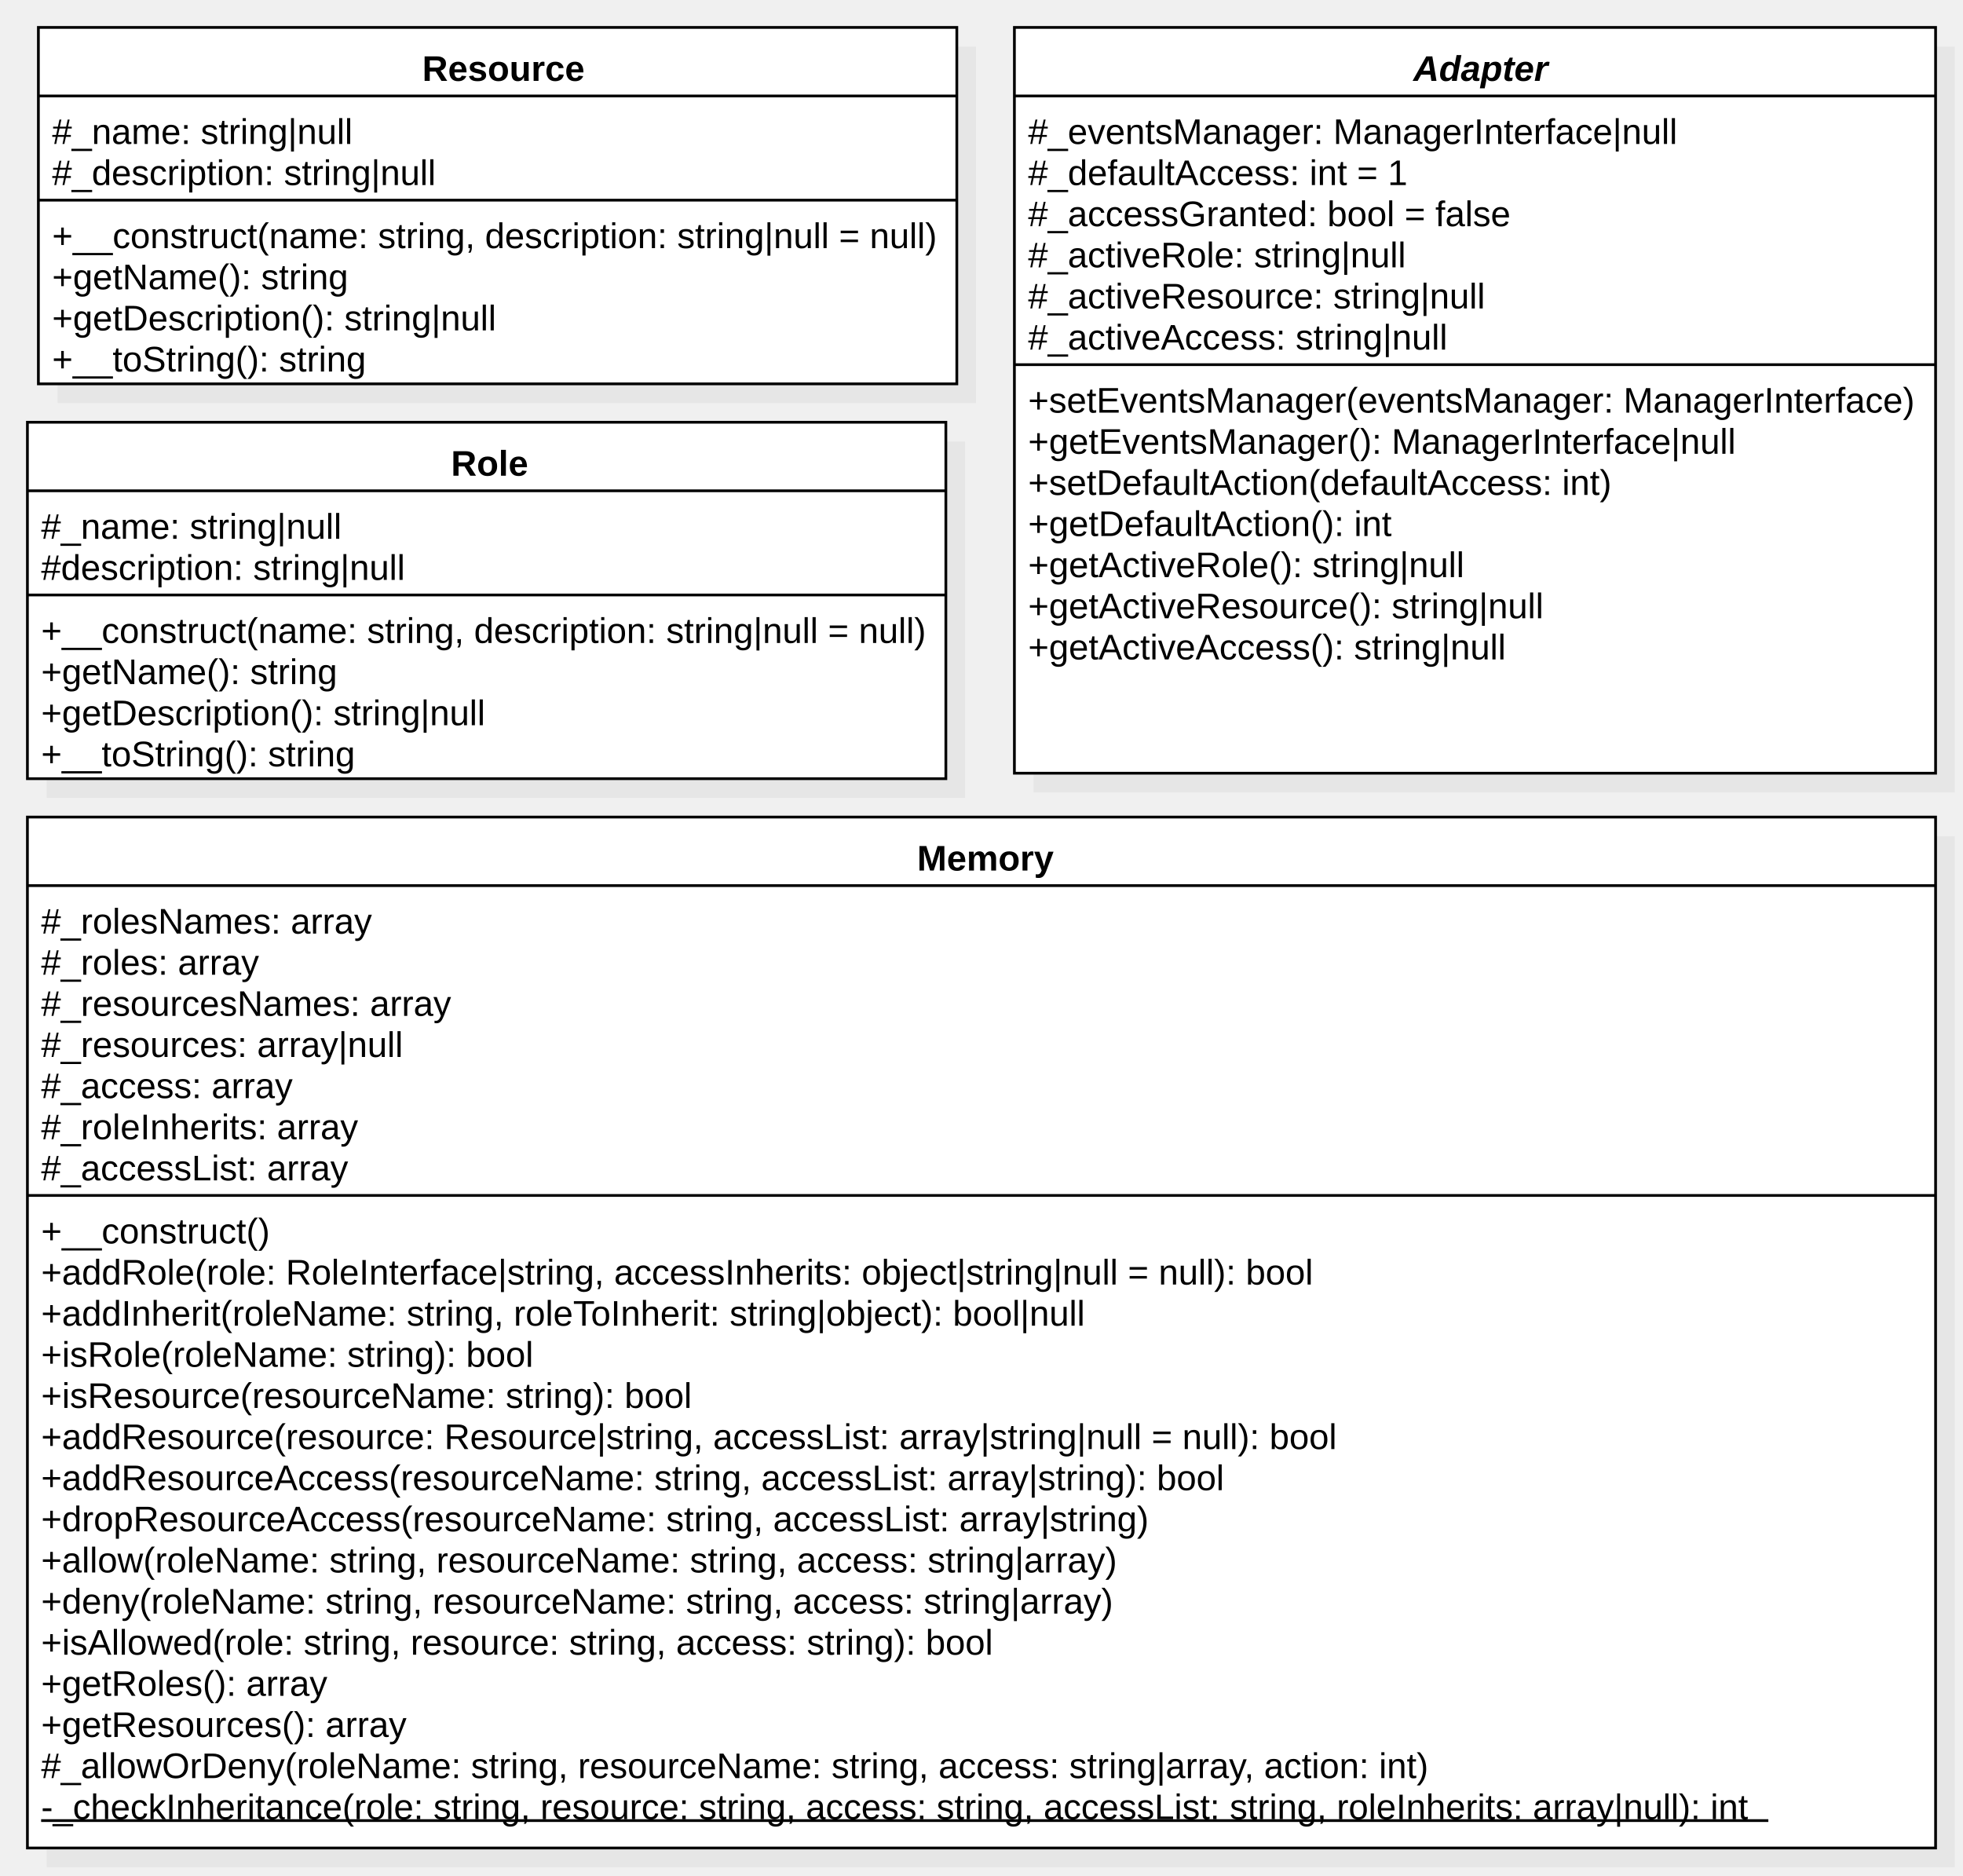
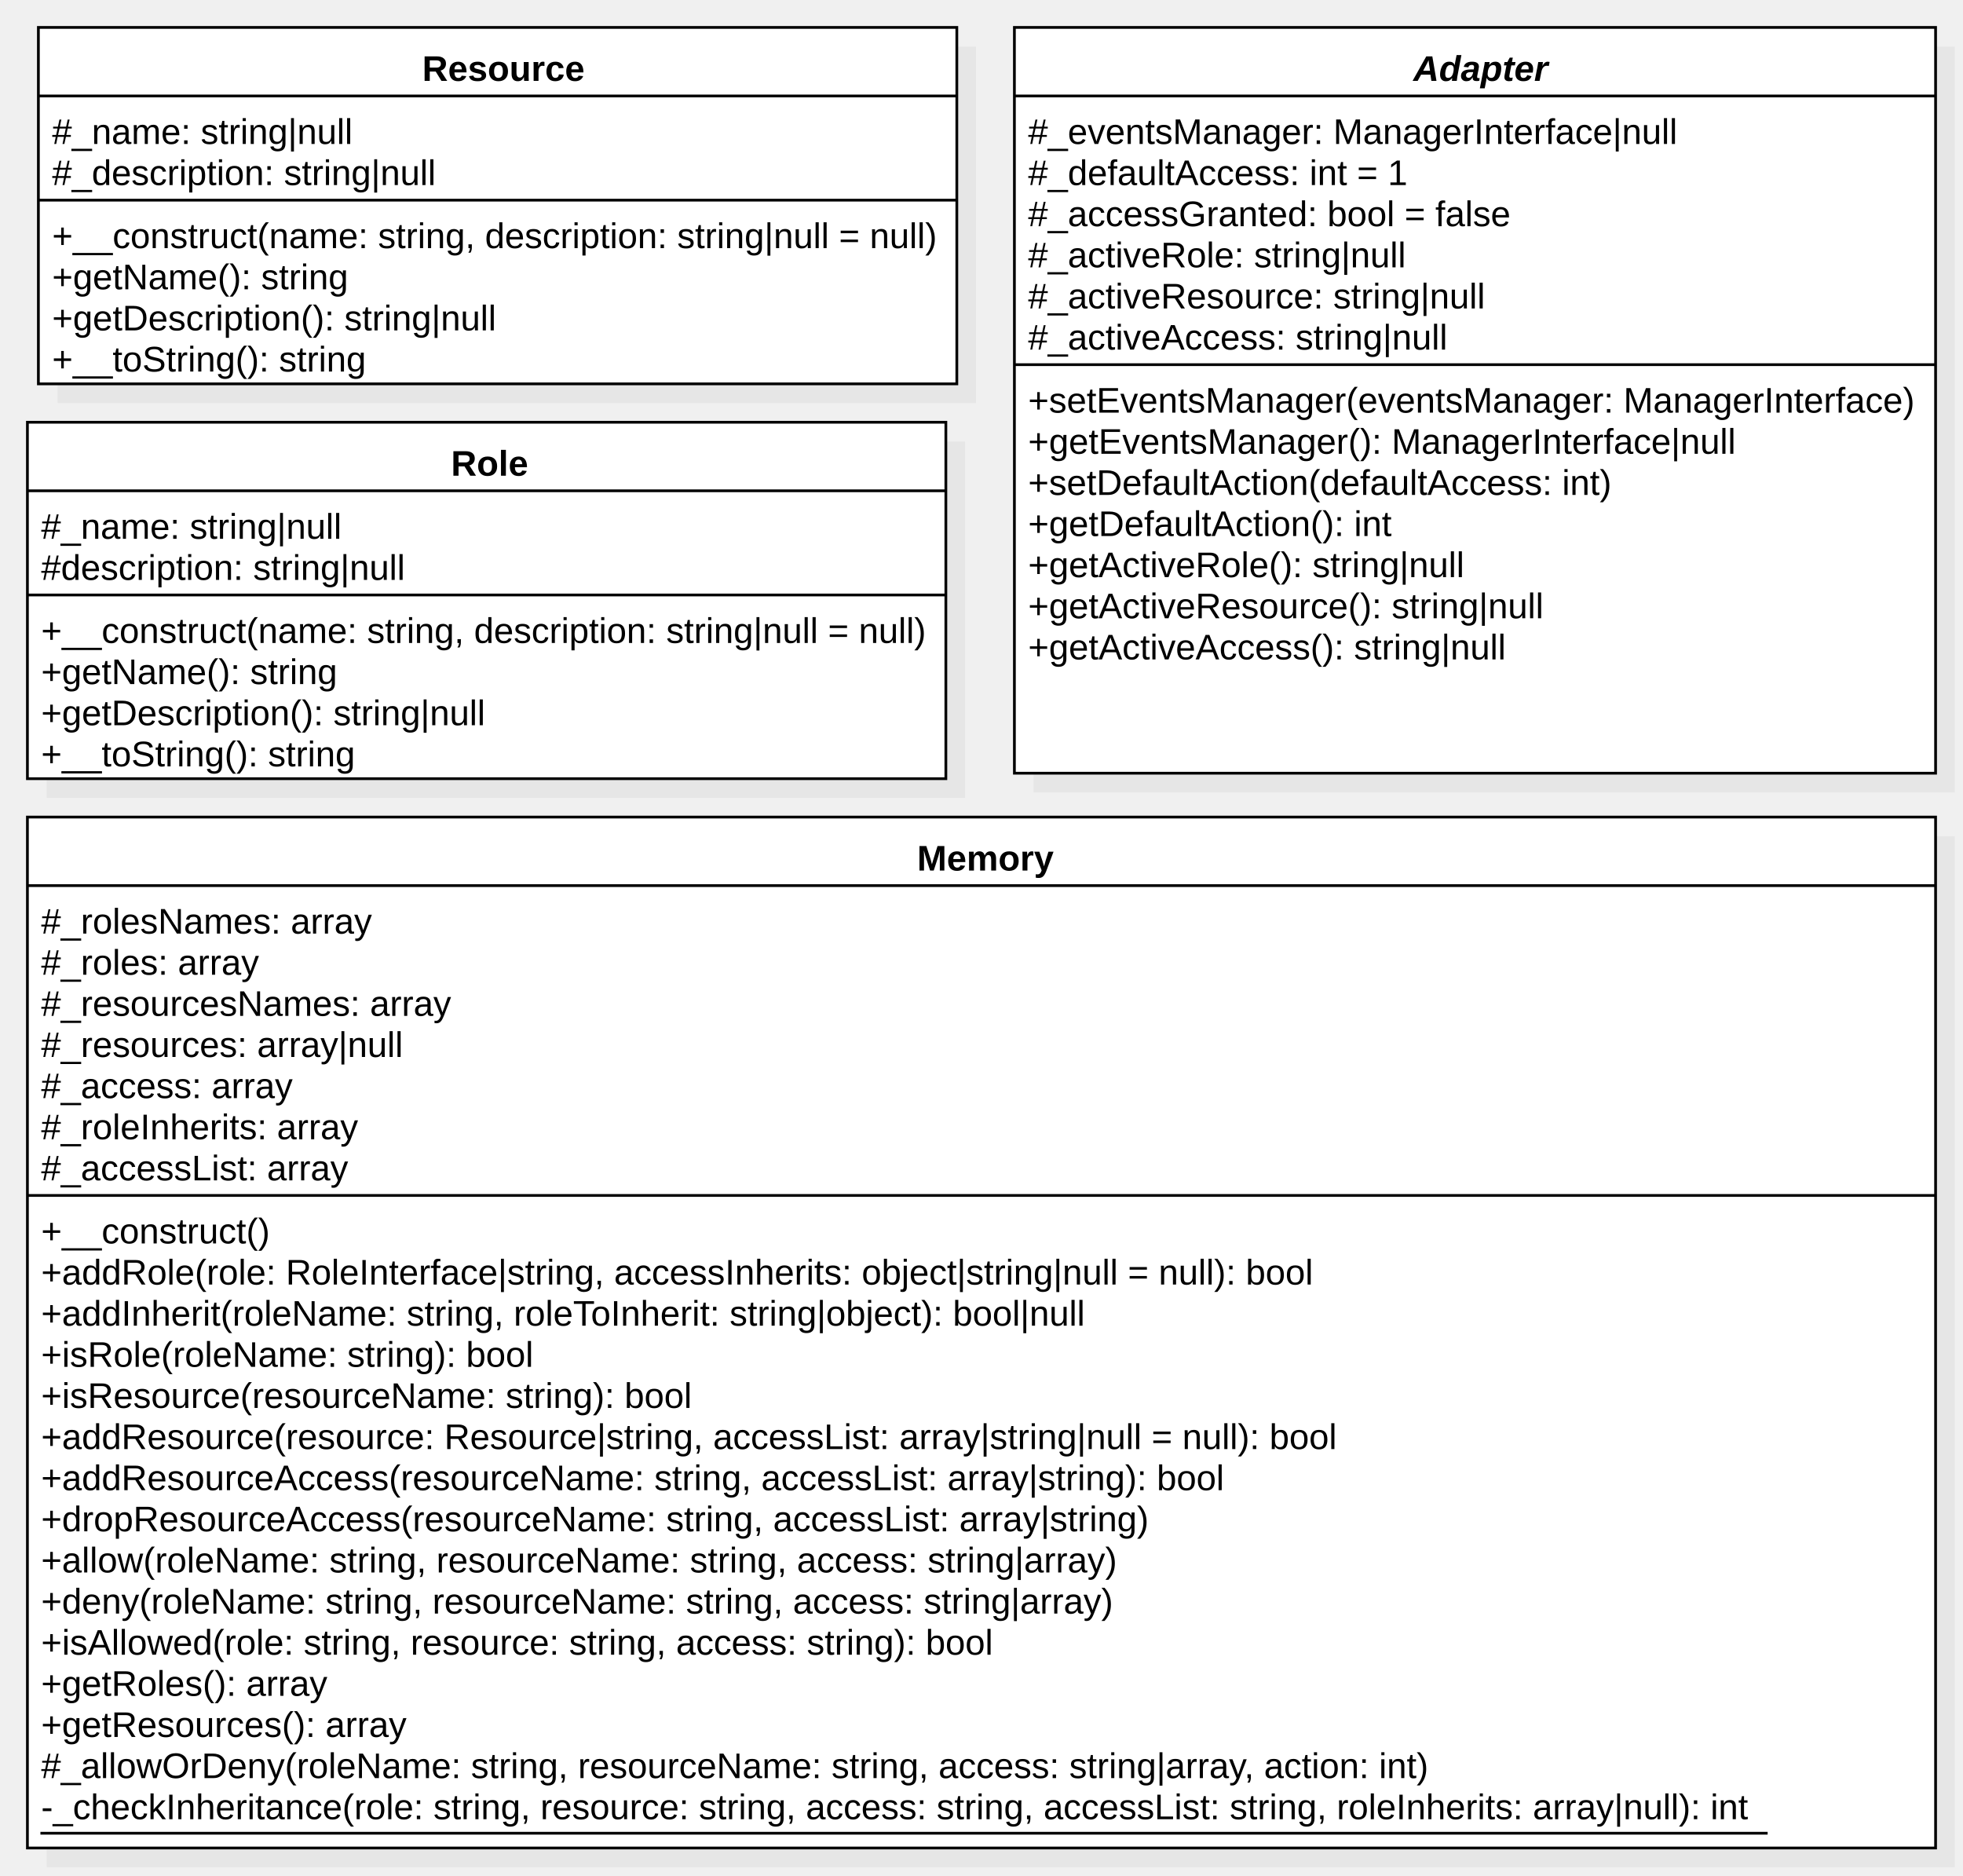
- <svg xmlns="http://www.w3.org/2000/svg" version="1.1" width="716" height="684">
-   <defs />
-   <g>
-     <g transform="scale(1,1)">
-       <rect fill="#C0C0C0" stroke="none" x="377" y="17" width="336" height="272" opacity="0.2" />
-     </g>
-     <g transform="scale(1,1)">
-       <rect fill="#ffffff" stroke="none" x="370" y="10" width="336" height="272" />
-     </g>
-     <g transform="scale(1,1)">
-       <path fill="none" stroke="#000000" d="M 370 10 L 706 10 L 706 282 L 370 282 L 370 10 Z" stroke-miterlimit="10" />
-     </g>
-     <g transform="scale(1,1)">
-       <path fill="none" stroke="#000000" d="M 370 35 L 706 35" stroke-miterlimit="10" />
-     </g>
-     <g transform="scale(1,1)">
-       <path fill="none" stroke="#000000" d="M 370 133 L 706 133" stroke-miterlimit="10" />
-     </g>
-     <g transform="scale(1,1)">
-       <g>
-         <path fill="none" stroke="none" />
-         <text fill="#000000" stroke="none" font-family="Arial" font-size="13px" font-style="italic" font-weight="bold" text-decoration="none" x="515.5" y="29.5">Adapter</text>
-       </g>
-     </g>
-     <g transform="scale(1,1)">
-       <g>
-         <path fill="none" stroke="none" />
-         <text fill="#000000" stroke="none" font-family="Arial" font-size="13px" font-style="normal" font-weight="normal" text-decoration="none" x="375" y="52.5">#_eventsManager: ManagerInterface|null</text>
-       </g>
-     </g>
-     <g transform="scale(1,1)">
-       <g>
-         <path fill="none" stroke="none" />
-         <text fill="#000000" stroke="none" font-family="Arial" font-size="13px" font-style="normal" font-weight="normal" text-decoration="none" x="375" y="67.5">#_defaultAccess: int = 1</text>
-       </g>
-     </g>
-     <g transform="scale(1,1)">
-       <g>
-         <path fill="none" stroke="none" />
-         <text fill="#000000" stroke="none" font-family="Arial" font-size="13px" font-style="normal" font-weight="normal" text-decoration="none" x="375" y="82.5">#_accessGranted: bool = false</text>
-       </g>
-     </g>
-     <g transform="scale(1,1)">
-       <g>
-         <path fill="none" stroke="none" />
-         <text fill="#000000" stroke="none" font-family="Arial" font-size="13px" font-style="normal" font-weight="normal" text-decoration="none" x="375" y="97.5">#_activeRole: string|null</text>
-       </g>
-     </g>
-     <g transform="scale(1,1)">
-       <g>
-         <path fill="none" stroke="none" />
-         <text fill="#000000" stroke="none" font-family="Arial" font-size="13px" font-style="normal" font-weight="normal" text-decoration="none" x="375" y="112.5">#_activeResource: string|null</text>
-       </g>
-     </g>
-     <g transform="scale(1,1)">
-       <g>
-         <path fill="none" stroke="none" />
-         <text fill="#000000" stroke="none" font-family="Arial" font-size="13px" font-style="normal" font-weight="normal" text-decoration="none" x="375" y="127.5">#_activeAccess: string|null</text>
-       </g>
-     </g>
-     <g transform="scale(1,1)">
-       <g>
-         <path fill="none" stroke="none" />
-         <text fill="#000000" stroke="none" font-family="Arial" font-size="13px" font-style="normal" font-weight="normal" text-decoration="none" x="375" y="150.5">+setEventsManager(eventsManager: ManagerInterface)</text>
-       </g>
-     </g>
-     <g transform="scale(1,1)">
-       <g>
-         <path fill="none" stroke="none" />
-         <text fill="#000000" stroke="none" font-family="Arial" font-size="13px" font-style="normal" font-weight="normal" text-decoration="none" x="375" y="165.5">+getEventsManager(): ManagerInterface|null</text>
-       </g>
-     </g>
-     <g transform="scale(1,1)">
-       <g>
-         <path fill="none" stroke="none" />
-         <text fill="#000000" stroke="none" font-family="Arial" font-size="13px" font-style="normal" font-weight="normal" text-decoration="none" x="375" y="180.5">+setDefaultAction(defaultAccess: int)</text>
-       </g>
-     </g>
-     <g transform="scale(1,1)">
-       <g>
-         <path fill="none" stroke="none" />
-         <text fill="#000000" stroke="none" font-family="Arial" font-size="13px" font-style="normal" font-weight="normal" text-decoration="none" x="375" y="195.5">+getDefaultAction(): int</text>
-       </g>
-     </g>
-     <g transform="scale(1,1)">
-       <g>
-         <path fill="none" stroke="none" />
-         <text fill="#000000" stroke="none" font-family="Arial" font-size="13px" font-style="normal" font-weight="normal" text-decoration="none" x="375" y="210.5">+getActiveRole(): string|null</text>
-       </g>
-     </g>
-     <g transform="scale(1,1)">
-       <g>
-         <path fill="none" stroke="none" />
-         <text fill="#000000" stroke="none" font-family="Arial" font-size="13px" font-style="normal" font-weight="normal" text-decoration="none" x="375" y="225.5">+getActiveResource(): string|null</text>
-       </g>
-     </g>
-     <g transform="scale(1,1)">
-       <g>
-         <path fill="none" stroke="none" />
-         <text fill="#000000" stroke="none" font-family="Arial" font-size="13px" font-style="normal" font-weight="normal" text-decoration="none" x="375" y="240.5">+getActiveAccess(): string|null</text>
-       </g>
-     </g>
-     <g transform="scale(1,1)">
-       <rect fill="#C0C0C0" stroke="none" x="21" y="17" width="335" height="130" opacity="0.2" />
-     </g>
-     <g transform="scale(1,1)">
-       <rect fill="#ffffff" stroke="none" x="14" y="10" width="335" height="130" />
-     </g>
-     <g transform="scale(1,1)">
-       <path fill="none" stroke="#000000" d="M 14 10 L 349 10 L 349 140 L 14 140 L 14 10 Z" stroke-miterlimit="10" />
-     </g>
-     <g transform="scale(1,1)">
-       <path fill="none" stroke="#000000" d="M 14 35 L 349 35" stroke-miterlimit="10" />
-     </g>
-     <g transform="scale(1,1)">
-       <path fill="none" stroke="#000000" d="M 14 73 L 349 73" stroke-miterlimit="10" />
-     </g>
-     <g transform="scale(1,1)">
-       <g>
-         <path fill="none" stroke="none" />
-         <text fill="#000000" stroke="none" font-family="Arial" font-size="13px" font-style="normal" font-weight="bold" text-decoration="none" x="154" y="29.5">Resource</text>
-       </g>
-     </g>
-     <g transform="scale(1,1)">
-       <g>
-         <path fill="none" stroke="none" />
-         <text fill="#000000" stroke="none" font-family="Arial" font-size="13px" font-style="normal" font-weight="normal" text-decoration="none" x="19" y="52.5">#_name: string|null</text>
-       </g>
-     </g>
-     <g transform="scale(1,1)">
-       <g>
-         <path fill="none" stroke="none" />
-         <text fill="#000000" stroke="none" font-family="Arial" font-size="13px" font-style="normal" font-weight="normal" text-decoration="none" x="19" y="67.5">#_description: string|null</text>
-       </g>
-     </g>
-     <g transform="scale(1,1)">
-       <g>
-         <path fill="none" stroke="none" />
-         <text fill="#000000" stroke="none" font-family="Arial" font-size="13px" font-style="normal" font-weight="normal" text-decoration="none" x="19" y="90.5">+__construct(name: string, description: string|null = null)</text>
-       </g>
-     </g>
-     <g transform="scale(1,1)">
-       <g>
-         <path fill="none" stroke="none" />
-         <text fill="#000000" stroke="none" font-family="Arial" font-size="13px" font-style="normal" font-weight="normal" text-decoration="none" x="19" y="105.5">+getName(): string</text>
-       </g>
-     </g>
-     <g transform="scale(1,1)">
-       <g>
-         <path fill="none" stroke="none" />
-         <text fill="#000000" stroke="none" font-family="Arial" font-size="13px" font-style="normal" font-weight="normal" text-decoration="none" x="19" y="120.5">+getDescription(): string|null</text>
-       </g>
-     </g>
-     <g transform="scale(1,1)">
-       <g>
-         <path fill="none" stroke="none" />
-         <text fill="#000000" stroke="none" font-family="Arial" font-size="13px" font-style="normal" font-weight="normal" text-decoration="none" x="19" y="135.5">+__toString(): string</text>
-       </g>
-     </g>
-     <g transform="scale(1,1)">
-       <rect fill="#C0C0C0" stroke="none" x="17" y="161" width="335" height="130" opacity="0.2" />
-     </g>
-     <g transform="scale(1,1)">
-       <rect fill="#ffffff" stroke="none" x="10" y="154" width="335" height="130" />
-     </g>
-     <g transform="scale(1,1)">
-       <path fill="none" stroke="#000000" d="M 10 154 L 345 154 L 345 284 L 10 284 L 10 154 Z" stroke-miterlimit="10" />
-     </g>
-     <g transform="scale(1,1)">
-       <path fill="none" stroke="#000000" d="M 10 179 L 345 179" stroke-miterlimit="10" />
-     </g>
-     <g transform="scale(1,1)">
-       <path fill="none" stroke="#000000" d="M 10 217 L 345 217" stroke-miterlimit="10" />
-     </g>
-     <g transform="scale(1,1)">
-       <g>
-         <path fill="none" stroke="none" />
-         <text fill="#000000" stroke="none" font-family="Arial" font-size="13px" font-style="normal" font-weight="bold" text-decoration="none" x="164.5" y="173.5">Role</text>
-       </g>
-     </g>
-     <g transform="scale(1,1)">
-       <g>
-         <path fill="none" stroke="none" />
-         <text fill="#000000" stroke="none" font-family="Arial" font-size="13px" font-style="normal" font-weight="normal" text-decoration="none" x="15" y="196.5">#_name: string|null</text>
-       </g>
-     </g>
-     <g transform="scale(1,1)">
-       <g>
-         <path fill="none" stroke="none" />
-         <text fill="#000000" stroke="none" font-family="Arial" font-size="13px" font-style="normal" font-weight="normal" text-decoration="none" x="15" y="211.5">#description: string|null</text>
-       </g>
-     </g>
-     <g transform="scale(1,1)">
-       <g>
-         <path fill="none" stroke="none" />
-         <text fill="#000000" stroke="none" font-family="Arial" font-size="13px" font-style="normal" font-weight="normal" text-decoration="none" x="15" y="234.5">+__construct(name: string, description: string|null = null)</text>
-       </g>
-     </g>
-     <g transform="scale(1,1)">
-       <g>
-         <path fill="none" stroke="none" />
-         <text fill="#000000" stroke="none" font-family="Arial" font-size="13px" font-style="normal" font-weight="normal" text-decoration="none" x="15" y="249.5">+getName(): string</text>
-       </g>
-     </g>
-     <g transform="scale(1,1)">
-       <g>
-         <path fill="none" stroke="none" />
-         <text fill="#000000" stroke="none" font-family="Arial" font-size="13px" font-style="normal" font-weight="normal" text-decoration="none" x="15" y="264.5">+getDescription(): string|null</text>
-       </g>
-     </g>
-     <g transform="scale(1,1)">
-       <g>
-         <path fill="none" stroke="none" />
-         <text fill="#000000" stroke="none" font-family="Arial" font-size="13px" font-style="normal" font-weight="normal" text-decoration="none" x="15" y="279.5">+__toString(): string</text>
-       </g>
-     </g>
-     <g transform="scale(1,1)">
-       <rect fill="#C0C0C0" stroke="none" x="17" y="305" width="696" height="376" opacity="0.2" />
-     </g>
-     <g transform="scale(1,1)">
-       <rect fill="#ffffff" stroke="none" x="10" y="298" width="696" height="376" />
-     </g>
-     <g transform="scale(1,1)">
-       <path fill="none" stroke="#000000" d="M 10 298 L 706 298 L 706 674 L 10 674 L 10 298 Z" stroke-miterlimit="10" />
-     </g>
-     <g transform="scale(1,1)">
-       <path fill="none" stroke="#000000" d="M 10 323 L 706 323" stroke-miterlimit="10" />
-     </g>
-     <g transform="scale(1,1)">
-       <path fill="none" stroke="#000000" d="M 10 436 L 706 436" stroke-miterlimit="10" />
-     </g>
-     <g transform="scale(1,1)">
-       <g>
-         <path fill="none" stroke="none" />
-         <text fill="#000000" stroke="none" font-family="Arial" font-size="13px" font-style="normal" font-weight="bold" text-decoration="none" x="334.5" y="317.5">Memory</text>
-       </g>
-     </g>
-     <g transform="scale(1,1)">
-       <g>
-         <path fill="none" stroke="none" />
-         <text fill="#000000" stroke="none" font-family="Arial" font-size="13px" font-style="normal" font-weight="normal" text-decoration="none" x="15" y="340.5">#_rolesNames: array</text>
-       </g>
-     </g>
-     <g transform="scale(1,1)">
-       <g>
-         <path fill="none" stroke="none" />
-         <text fill="#000000" stroke="none" font-family="Arial" font-size="13px" font-style="normal" font-weight="normal" text-decoration="none" x="15" y="355.5">#_roles: array</text>
-       </g>
-     </g>
-     <g transform="scale(1,1)">
-       <g>
-         <path fill="none" stroke="none" />
-         <text fill="#000000" stroke="none" font-family="Arial" font-size="13px" font-style="normal" font-weight="normal" text-decoration="none" x="15" y="370.5">#_resourcesNames: array</text>
-       </g>
-     </g>
-     <g transform="scale(1,1)">
-       <g>
-         <path fill="none" stroke="none" />
-         <text fill="#000000" stroke="none" font-family="Arial" font-size="13px" font-style="normal" font-weight="normal" text-decoration="none" x="15" y="385.5">#_resources: array|null</text>
-       </g>
-     </g>
-     <g transform="scale(1,1)">
-       <g>
-         <path fill="none" stroke="none" />
-         <text fill="#000000" stroke="none" font-family="Arial" font-size="13px" font-style="normal" font-weight="normal" text-decoration="none" x="15" y="400.5">#_access: array</text>
-       </g>
-     </g>
-     <g transform="scale(1,1)">
-       <g>
-         <path fill="none" stroke="none" />
-         <text fill="#000000" stroke="none" font-family="Arial" font-size="13px" font-style="normal" font-weight="normal" text-decoration="none" x="15" y="415.5">#_roleInherits: array</text>
-       </g>
-     </g>
-     <g transform="scale(1,1)">
-       <g>
-         <path fill="none" stroke="none" />
-         <text fill="#000000" stroke="none" font-family="Arial" font-size="13px" font-style="normal" font-weight="normal" text-decoration="none" x="15" y="430.5">#_accessList: array</text>
-       </g>
-     </g>
-     <g transform="scale(1,1)">
-       <g>
-         <path fill="none" stroke="none" />
-         <text fill="#000000" stroke="none" font-family="Arial" font-size="13px" font-style="normal" font-weight="normal" text-decoration="none" x="15" y="453.5">+__construct()</text>
-       </g>
-     </g>
-     <g transform="scale(1,1)">
-       <g>
-         <path fill="none" stroke="none" />
-         <text fill="#000000" stroke="none" font-family="Arial" font-size="13px" font-style="normal" font-weight="normal" text-decoration="none" x="15" y="468.5">+addRole(role: RoleInterface|string, accessInherits: object|string|null = null): bool</text>
-       </g>
-     </g>
-     <g transform="scale(1,1)">
-       <g>
-         <path fill="none" stroke="none" />
-         <text fill="#000000" stroke="none" font-family="Arial" font-size="13px" font-style="normal" font-weight="normal" text-decoration="none" x="15" y="483.5">+addInherit(roleName: string, roleToInherit: string|object): bool|null</text>
-       </g>
-     </g>
-     <g transform="scale(1,1)">
-       <g>
-         <path fill="none" stroke="none" />
-         <text fill="#000000" stroke="none" font-family="Arial" font-size="13px" font-style="normal" font-weight="normal" text-decoration="none" x="15" y="498.5">+isRole(roleName: string): bool</text>
-       </g>
-     </g>
-     <g transform="scale(1,1)">
-       <g>
-         <path fill="none" stroke="none" />
-         <text fill="#000000" stroke="none" font-family="Arial" font-size="13px" font-style="normal" font-weight="normal" text-decoration="none" x="15" y="513.5">+isResource(resourceName: string): bool</text>
-       </g>
-     </g>
-     <g transform="scale(1,1)">
-       <g>
-         <path fill="none" stroke="none" />
-         <text fill="#000000" stroke="none" font-family="Arial" font-size="13px" font-style="normal" font-weight="normal" text-decoration="none" x="15" y="528.5">+addResource(resource: Resource|string, accessList: array|string|null = null): bool</text>
-       </g>
-     </g>
-     <g transform="scale(1,1)">
-       <g>
-         <path fill="none" stroke="none" />
-         <text fill="#000000" stroke="none" font-family="Arial" font-size="13px" font-style="normal" font-weight="normal" text-decoration="none" x="15" y="543.5">+addResourceAccess(resourceName: string, accessList: array|string): bool</text>
-       </g>
-     </g>
-     <g transform="scale(1,1)">
-       <g>
-         <path fill="none" stroke="none" />
-         <text fill="#000000" stroke="none" font-family="Arial" font-size="13px" font-style="normal" font-weight="normal" text-decoration="none" x="15" y="558.5">+dropResourceAccess(resourceName: string, accessList: array|string)</text>
-       </g>
-     </g>
-     <g transform="scale(1,1)">
-       <g>
-         <path fill="none" stroke="none" />
-         <text fill="#000000" stroke="none" font-family="Arial" font-size="13px" font-style="normal" font-weight="normal" text-decoration="none" x="15" y="573.5">+allow(roleName: string, resourceName: string, access: string|array)</text>
-       </g>
-     </g>
-     <g transform="scale(1,1)">
-       <g>
-         <path fill="none" stroke="none" />
-         <text fill="#000000" stroke="none" font-family="Arial" font-size="13px" font-style="normal" font-weight="normal" text-decoration="none" x="15" y="588.5">+deny(roleName: string, resourceName: string, access: string|array)</text>
-       </g>
-     </g>
-     <g transform="scale(1,1)">
-       <g>
-         <path fill="none" stroke="none" />
-         <text fill="#000000" stroke="none" font-family="Arial" font-size="13px" font-style="normal" font-weight="normal" text-decoration="none" x="15" y="603.5">+isAllowed(role: string, resource: string, access: string): bool</text>
-       </g>
-     </g>
-     <g transform="scale(1,1)">
-       <g>
-         <path fill="none" stroke="none" />
-         <text fill="#000000" stroke="none" font-family="Arial" font-size="13px" font-style="normal" font-weight="normal" text-decoration="none" x="15" y="618.5">+getRoles(): array</text>
-       </g>
-     </g>
-     <g transform="scale(1,1)">
-       <g>
-         <path fill="none" stroke="none" />
-         <text fill="#000000" stroke="none" font-family="Arial" font-size="13px" font-style="normal" font-weight="normal" text-decoration="none" x="15" y="633.5">+getResources(): array</text>
-       </g>
-     </g>
-     <g transform="scale(1,1)">
-       <g>
-         <path fill="none" stroke="none" />
-         <text fill="#000000" stroke="none" font-family="Arial" font-size="13px" font-style="normal" font-weight="normal" text-decoration="none" x="15" y="648.5">#_allowOrDeny(roleName: string, resourceName: string, access: string|array, action: int)</text>
-       </g>
-     </g>
-     <g transform="scale(1,1)">
-       <g>
-         <path fill="none" stroke="none" />
-         <text fill="#000000" stroke="none" font-family="Arial" font-size="13px" font-style="normal" font-weight="normal" text-decoration="none" x="15" y="663.5">-_checkInheritance(role: string, resource: string, access: string, accessList: string, roleInherits: array|null): int</text>
-       </g>
-     </g>
-     <g transform="scale(1,1)">
-       <path fill="none" stroke="#000000" d="M 15 664 L 645 664" stroke-miterlimit="10" />
+ <svg xmlns="http://www.w3.org/2000/svg" version="1.1" width="716" height="684" id="svg2">
+   <defs id="defs4" />
+   <g id="g6">
+     <g transform="scale(1,1)" id="g8">
+       <rect fill="#C0C0C0" stroke="none" x="377" y="17" width="336" height="272" opacity="0.2" id="rect10" />
+     </g>
+     <g transform="scale(1,1)" id="g12">
+       <rect fill="#ffffff" stroke="none" x="370" y="10" width="336" height="272" id="rect14" />
+     </g>
+     <g transform="scale(1,1)" id="g16">
+       <path fill="none" stroke="#000000" d="M 370 10 L 706 10 L 706 282 L 370 282 L 370 10 Z" stroke-miterlimit="10" id="path18" />
+     </g>
+     <g transform="scale(1,1)" id="g20">
+       <path fill="none" stroke="#000000" d="M 370 35 L 706 35" stroke-miterlimit="10" id="path22" />
+     </g>
+     <g transform="scale(1,1)" id="g24">
+       <path fill="none" stroke="#000000" d="M 370 133 L 706 133" stroke-miterlimit="10" id="path26" />
+     </g>
+     <g transform="scale(1,1)" id="g28">
+       <g id="g30">
+         <path fill="none" stroke="none" id="path32" />
+         <text fill="#000000" stroke="none" font-family="Arial" font-size="13px" font-style="italic" font-weight="bold" text-decoration="none" x="515.5" y="29.5" id="text34">Adapter</text>
+       </g>
+     </g>
+     <g transform="scale(1,1)" id="g36">
+       <g id="g38">
+         <path fill="none" stroke="none" id="path40" />
+         <text fill="#000000" stroke="none" font-family="Arial" font-size="13px" font-style="normal" font-weight="normal" text-decoration="none" x="375" y="52.5" id="text42">#_eventsManager: ManagerInterface|null</text>
+       </g>
+     </g>
+     <g transform="scale(1,1)" id="g44">
+       <g id="g46">
+         <path fill="none" stroke="none" id="path48" />
+         <text fill="#000000" stroke="none" font-family="Arial" font-size="13px" font-style="normal" font-weight="normal" text-decoration="none" x="375" y="67.5" id="text50">#_defaultAccess: int = 1</text>
+       </g>
+     </g>
+     <g transform="scale(1,1)" id="g52">
+       <g id="g54">
+         <path fill="none" stroke="none" id="path56" />
+         <text fill="#000000" stroke="none" font-family="Arial" font-size="13px" font-style="normal" font-weight="normal" text-decoration="none" x="375" y="82.5" id="text58">#_accessGranted: bool = false</text>
+       </g>
+     </g>
+     <g transform="scale(1,1)" id="g60">
+       <g id="g62">
+         <path fill="none" stroke="none" id="path64" />
+         <text fill="#000000" stroke="none" font-family="Arial" font-size="13px" font-style="normal" font-weight="normal" text-decoration="none" x="375" y="97.5" id="text66">#_activeRole: string|null</text>
+       </g>
+     </g>
+     <g transform="scale(1,1)" id="g68">
+       <g id="g70">
+         <path fill="none" stroke="none" id="path72" />
+         <text fill="#000000" stroke="none" font-family="Arial" font-size="13px" font-style="normal" font-weight="normal" text-decoration="none" x="375" y="112.5" id="text74">#_activeResource: string|null</text>
+       </g>
+     </g>
+     <g transform="scale(1,1)" id="g76">
+       <g id="g78">
+         <path fill="none" stroke="none" id="path80" />
+         <text fill="#000000" stroke="none" font-family="Arial" font-size="13px" font-style="normal" font-weight="normal" text-decoration="none" x="375" y="127.5" id="text82">#_activeAccess: string|null</text>
+       </g>
+     </g>
+     <g transform="scale(1,1)" id="g84">
+       <g id="g86">
+         <path fill="none" stroke="none" id="path88" />
+         <text fill="#000000" stroke="none" font-family="Arial" font-size="13px" font-style="normal" font-weight="normal" text-decoration="none" x="375" y="150.5" id="text90">+setEventsManager(eventsManager: ManagerInterface)</text>
+       </g>
+     </g>
+     <g transform="scale(1,1)" id="g92">
+       <g id="g94">
+         <path fill="none" stroke="none" id="path96" />
+         <text fill="#000000" stroke="none" font-family="Arial" font-size="13px" font-style="normal" font-weight="normal" text-decoration="none" x="375" y="165.5" id="text98">+getEventsManager(): ManagerInterface|null</text>
+       </g>
+     </g>
+     <g transform="scale(1,1)" id="g100">
+       <g id="g102">
+         <path fill="none" stroke="none" id="path104" />
+         <text fill="#000000" stroke="none" font-family="Arial" font-size="13px" font-style="normal" font-weight="normal" text-decoration="none" x="375" y="180.5" id="text106">+setDefaultAction(defaultAccess: int)</text>
+       </g>
+     </g>
+     <g transform="scale(1,1)" id="g108">
+       <g id="g110">
+         <path fill="none" stroke="none" id="path112" />
+         <text fill="#000000" stroke="none" font-family="Arial" font-size="13px" font-style="normal" font-weight="normal" text-decoration="none" x="375" y="195.5" id="text114">+getDefaultAction(): int</text>
+       </g>
+     </g>
+     <g transform="scale(1,1)" id="g116">
+       <g id="g118">
+         <path fill="none" stroke="none" id="path120" />
+         <text fill="#000000" stroke="none" font-family="Arial" font-size="13px" font-style="normal" font-weight="normal" text-decoration="none" x="375" y="210.5" id="text122">+getActiveRole(): string|null</text>
+       </g>
+     </g>
+     <g transform="scale(1,1)" id="g124">
+       <g id="g126">
+         <path fill="none" stroke="none" id="path128" />
+         <text fill="#000000" stroke="none" font-family="Arial" font-size="13px" font-style="normal" font-weight="normal" text-decoration="none" x="375" y="225.5" id="text130">+getActiveResource(): string|null</text>
+       </g>
+     </g>
+     <g transform="scale(1,1)" id="g132">
+       <g id="g134">
+         <path fill="none" stroke="none" id="path136" />
+         <text fill="#000000" stroke="none" font-family="Arial" font-size="13px" font-style="normal" font-weight="normal" text-decoration="none" x="375" y="240.5" id="text138">+getActiveAccess(): string|null</text>
+       </g>
+     </g>
+     <g transform="scale(1,1)" id="g140">
+       <rect fill="#C0C0C0" stroke="none" x="21" y="17" width="335" height="130" opacity="0.2" id="rect142" />
+     </g>
+     <g transform="scale(1,1)" id="g144">
+       <rect fill="#ffffff" stroke="none" x="14" y="10" width="335" height="130" id="rect146" />
+     </g>
+     <g transform="scale(1,1)" id="g148">
+       <path fill="none" stroke="#000000" d="M 14 10 L 349 10 L 349 140 L 14 140 L 14 10 Z" stroke-miterlimit="10" id="path150" />
+     </g>
+     <g transform="scale(1,1)" id="g152">
+       <path fill="none" stroke="#000000" d="M 14 35 L 349 35" stroke-miterlimit="10" id="path154" />
+     </g>
+     <g transform="scale(1,1)" id="g156">
+       <path fill="none" stroke="#000000" d="M 14 73 L 349 73" stroke-miterlimit="10" id="path158" />
+     </g>
+     <g transform="scale(1,1)" id="g160">
+       <g id="g162">
+         <path fill="none" stroke="none" id="path164" />
+         <text fill="#000000" stroke="none" font-family="Arial" font-size="13px" font-style="normal" font-weight="bold" text-decoration="none" x="154" y="29.5" id="text166">Resource</text>
+       </g>
+     </g>
+     <g transform="scale(1,1)" id="g168">
+       <g id="g170">
+         <path fill="none" stroke="none" id="path172" />
+         <text fill="#000000" stroke="none" font-family="Arial" font-size="13px" font-style="normal" font-weight="normal" text-decoration="none" x="19" y="52.5" id="text174">#_name: string|null</text>
+       </g>
+     </g>
+     <g transform="scale(1,1)" id="g176">
+       <g id="g178">
+         <path fill="none" stroke="none" id="path180" />
+         <text fill="#000000" stroke="none" font-family="Arial" font-size="13px" font-style="normal" font-weight="normal" text-decoration="none" x="19" y="67.5" id="text182">#_description: string|null</text>
+       </g>
+     </g>
+     <g transform="scale(1,1)" id="g184">
+       <g id="g186">
+         <path fill="none" stroke="none" id="path188" />
+         <text fill="#000000" stroke="none" font-family="Arial" font-size="13px" font-style="normal" font-weight="normal" text-decoration="none" x="19" y="90.5" id="text190">+__construct(name: string, description: string|null = null)</text>
+       </g>
+     </g>
+     <g transform="scale(1,1)" id="g192">
+       <g id="g194">
+         <path fill="none" stroke="none" id="path196" />
+         <text fill="#000000" stroke="none" font-family="Arial" font-size="13px" font-style="normal" font-weight="normal" text-decoration="none" x="19" y="105.5" id="text198">+getName(): string</text>
+       </g>
+     </g>
+     <g transform="scale(1,1)" id="g200">
+       <g id="g202">
+         <path fill="none" stroke="none" id="path204" />
+         <text fill="#000000" stroke="none" font-family="Arial" font-size="13px" font-style="normal" font-weight="normal" text-decoration="none" x="19" y="120.5" id="text206">+getDescription(): string|null</text>
+       </g>
+     </g>
+     <g transform="scale(1,1)" id="g208">
+       <g id="g210">
+         <path fill="none" stroke="none" id="path212" />
+         <text fill="#000000" stroke="none" font-family="Arial" font-size="13px" font-style="normal" font-weight="normal" text-decoration="none" x="19" y="135.5" id="text214">+__toString(): string</text>
+       </g>
+     </g>
+     <g transform="scale(1,1)" id="g216">
+       <rect fill="#C0C0C0" stroke="none" x="17" y="161" width="335" height="130" opacity="0.2" id="rect218" />
+     </g>
+     <g transform="scale(1,1)" id="g220">
+       <rect fill="#ffffff" stroke="none" x="10" y="154" width="335" height="130" id="rect222" />
+     </g>
+     <g transform="scale(1,1)" id="g224">
+       <path fill="none" stroke="#000000" d="M 10 154 L 345 154 L 345 284 L 10 284 L 10 154 Z" stroke-miterlimit="10" id="path226" />
+     </g>
+     <g transform="scale(1,1)" id="g228">
+       <path fill="none" stroke="#000000" d="M 10 179 L 345 179" stroke-miterlimit="10" id="path230" />
+     </g>
+     <g transform="scale(1,1)" id="g232">
+       <path fill="none" stroke="#000000" d="M 10 217 L 345 217" stroke-miterlimit="10" id="path234" />
+     </g>
+     <g transform="scale(1,1)" id="g236">
+       <g id="g238">
+         <path fill="none" stroke="none" id="path240" />
+         <text fill="#000000" stroke="none" font-family="Arial" font-size="13px" font-style="normal" font-weight="bold" text-decoration="none" x="164.5" y="173.5" id="text242">Role</text>
+       </g>
+     </g>
+     <g transform="scale(1,1)" id="g244">
+       <g id="g246">
+         <path fill="none" stroke="none" id="path248" />
+         <text fill="#000000" stroke="none" font-family="Arial" font-size="13px" font-style="normal" font-weight="normal" text-decoration="none" x="15" y="196.5" id="text250">#_name: string|null</text>
+       </g>
+     </g>
+     <g transform="scale(1,1)" id="g252">
+       <g id="g254">
+         <path fill="none" stroke="none" id="path256" />
+         <text fill="#000000" stroke="none" font-family="Arial" font-size="13px" font-style="normal" font-weight="normal" text-decoration="none" x="15" y="211.5" id="text258">#description: string|null</text>
+       </g>
+     </g>
+     <g transform="scale(1,1)" id="g260">
+       <g id="g262">
+         <path fill="none" stroke="none" id="path264" />
+         <text fill="#000000" stroke="none" font-family="Arial" font-size="13px" font-style="normal" font-weight="normal" text-decoration="none" x="15" y="234.5" id="text266">+__construct(name: string, description: string|null = null)</text>
+       </g>
+     </g>
+     <g transform="scale(1,1)" id="g268">
+       <g id="g270">
+         <path fill="none" stroke="none" id="path272" />
+         <text fill="#000000" stroke="none" font-family="Arial" font-size="13px" font-style="normal" font-weight="normal" text-decoration="none" x="15" y="249.5" id="text274">+getName(): string</text>
+       </g>
+     </g>
+     <g transform="scale(1,1)" id="g276">
+       <g id="g278">
+         <path fill="none" stroke="none" id="path280" />
+         <text fill="#000000" stroke="none" font-family="Arial" font-size="13px" font-style="normal" font-weight="normal" text-decoration="none" x="15" y="264.5" id="text282">+getDescription(): string|null</text>
+       </g>
+     </g>
+     <g transform="scale(1,1)" id="g284">
+       <g id="g286">
+         <path fill="none" stroke="none" id="path288" />
+         <text fill="#000000" stroke="none" font-family="Arial" font-size="13px" font-style="normal" font-weight="normal" text-decoration="none" x="15" y="279.5" id="text290">+__toString(): string</text>
+       </g>
+     </g>
+     <g transform="scale(1,1)" id="g292">
+       <rect fill="#C0C0C0" stroke="none" x="17" y="305" width="696" height="376" opacity="0.2" id="rect294" />
+     </g>
+     <g transform="scale(1,1)" id="g296">
+       <rect fill="#ffffff" stroke="none" x="10" y="298" width="696" height="376" id="rect298" />
+     </g>
+     <g transform="scale(1,1)" id="g300">
+       <path fill="none" stroke="#000000" d="M 10 298 L 706 298 L 706 674 L 10 674 L 10 298 Z" stroke-miterlimit="10" id="path302" />
+     </g>
+     <g transform="scale(1,1)" id="g304">
+       <path fill="none" stroke="#000000" d="M 10 323 L 706 323" stroke-miterlimit="10" id="path306" />
+     </g>
+     <g transform="scale(1,1)" id="g308">
+       <path fill="none" stroke="#000000" d="M 10 436 L 706 436" stroke-miterlimit="10" id="path310" />
+     </g>
+     <g transform="scale(1,1)" id="g312">
+       <g id="g314">
+         <path fill="none" stroke="none" id="path316" />
+         <text fill="#000000" stroke="none" font-family="Arial" font-size="13px" font-style="normal" font-weight="bold" text-decoration="none" x="334.5" y="317.5" id="text318">Memory</text>
+       </g>
+     </g>
+     <g transform="scale(1,1)" id="g320">
+       <g id="g322">
+         <path fill="none" stroke="none" id="path324" />
+         <text fill="#000000" stroke="none" font-family="Arial" font-size="13px" font-style="normal" font-weight="normal" text-decoration="none" x="15" y="340.5" id="text326">#_rolesNames: array</text>
+       </g>
+     </g>
+     <g transform="scale(1,1)" id="g328">
+       <g id="g330">
+         <path fill="none" stroke="none" id="path332" />
+         <text fill="#000000" stroke="none" font-family="Arial" font-size="13px" font-style="normal" font-weight="normal" text-decoration="none" x="15" y="355.5" id="text334">#_roles: array</text>
+       </g>
+     </g>
+     <g transform="scale(1,1)" id="g336">
+       <g id="g338">
+         <path fill="none" stroke="none" id="path340" />
+         <text fill="#000000" stroke="none" font-family="Arial" font-size="13px" font-style="normal" font-weight="normal" text-decoration="none" x="15" y="370.5" id="text342">#_resourcesNames: array</text>
+       </g>
+     </g>
+     <g transform="scale(1,1)" id="g344">
+       <g id="g346">
+         <path fill="none" stroke="none" id="path348" />
+         <text fill="#000000" stroke="none" font-family="Arial" font-size="13px" font-style="normal" font-weight="normal" text-decoration="none" x="15" y="385.5" id="text350">#_resources: array|null</text>
+       </g>
+     </g>
+     <g transform="scale(1,1)" id="g352">
+       <g id="g354">
+         <path fill="none" stroke="none" id="path356" />
+         <text fill="#000000" stroke="none" font-family="Arial" font-size="13px" font-style="normal" font-weight="normal" text-decoration="none" x="15" y="400.5" id="text358">#_access: array</text>
+       </g>
+     </g>
+     <g transform="scale(1,1)" id="g360">
+       <g id="g362">
+         <path fill="none" stroke="none" id="path364" />
+         <text fill="#000000" stroke="none" font-family="Arial" font-size="13px" font-style="normal" font-weight="normal" text-decoration="none" x="15" y="415.5" id="text366">#_roleInherits: array</text>
+       </g>
+     </g>
+     <g transform="scale(1,1)" id="g368">
+       <g id="g370">
+         <path fill="none" stroke="none" id="path372" />
+         <text fill="#000000" stroke="none" font-family="Arial" font-size="13px" font-style="normal" font-weight="normal" text-decoration="none" x="15" y="430.5" id="text374">#_accessList: array</text>
+       </g>
+     </g>
+     <g transform="scale(1,1)" id="g376">
+       <g id="g378">
+         <path fill="none" stroke="none" id="path380" />
+         <text fill="#000000" stroke="none" font-family="Arial" font-size="13px" font-style="normal" font-weight="normal" text-decoration="none" x="15" y="453.5" id="text382">+__construct()</text>
+       </g>
+     </g>
+     <g transform="scale(1,1)" id="g384">
+       <g id="g386">
+         <path fill="none" stroke="none" id="path388" />
+         <text fill="#000000" stroke="none" font-family="Arial" font-size="13px" font-style="normal" font-weight="normal" text-decoration="none" x="15" y="468.5" id="text390">+addRole(role: RoleInterface|string, accessInherits: object|string|null = null): bool</text>
+       </g>
+     </g>
+     <g transform="scale(1,1)" id="g392">
+       <g id="g394">
+         <path fill="none" stroke="none" id="path396" />
+         <text fill="#000000" stroke="none" font-family="Arial" font-size="13px" font-style="normal" font-weight="normal" text-decoration="none" x="15" y="483.5" id="text398">+addInherit(roleName: string, roleToInherit: string|object): bool|null</text>
+       </g>
+     </g>
+     <g transform="scale(1,1)" id="g400">
+       <g id="g402">
+         <path fill="none" stroke="none" id="path404" />
+         <text fill="#000000" stroke="none" font-family="Arial" font-size="13px" font-style="normal" font-weight="normal" text-decoration="none" x="15" y="498.5" id="text406">+isRole(roleName: string): bool</text>
+       </g>
+     </g>
+     <g transform="scale(1,1)" id="g408">
+       <g id="g410">
+         <path fill="none" stroke="none" id="path412" />
+         <text fill="#000000" stroke="none" font-family="Arial" font-size="13px" font-style="normal" font-weight="normal" text-decoration="none" x="15" y="513.5" id="text414">+isResource(resourceName: string): bool</text>
+       </g>
+     </g>
+     <g transform="scale(1,1)" id="g416">
+       <g id="g418">
+         <path fill="none" stroke="none" id="path420" />
+         <text fill="#000000" stroke="none" font-family="Arial" font-size="13px" font-style="normal" font-weight="normal" text-decoration="none" x="15" y="528.5" id="text422">+addResource(resource: Resource|string, accessList: array|string|null = null): bool</text>
+       </g>
+     </g>
+     <g transform="scale(1,1)" id="g424">
+       <g id="g426">
+         <path fill="none" stroke="none" id="path428" />
+         <text fill="#000000" stroke="none" font-family="Arial" font-size="13px" font-style="normal" font-weight="normal" text-decoration="none" x="15" y="543.5" id="text430">+addResourceAccess(resourceName: string, accessList: array|string): bool</text>
+       </g>
+     </g>
+     <g transform="scale(1,1)" id="g432">
+       <g id="g434">
+         <path fill="none" stroke="none" id="path436" />
+         <text fill="#000000" stroke="none" font-family="Arial" font-size="13px" font-style="normal" font-weight="normal" text-decoration="none" x="15" y="558.5" id="text438">+dropResourceAccess(resourceName: string, accessList: array|string)</text>
+       </g>
+     </g>
+     <g transform="scale(1,1)" id="g440">
+       <g id="g442">
+         <path fill="none" stroke="none" id="path444" />
+         <text fill="#000000" stroke="none" font-family="Arial" font-size="13px" font-style="normal" font-weight="normal" text-decoration="none" x="15" y="573.5" id="text446">+allow(roleName: string, resourceName: string, access: string|array)</text>
+       </g>
+     </g>
+     <g transform="scale(1,1)" id="g448">
+       <g id="g450">
+         <path fill="none" stroke="none" id="path452" />
+         <text fill="#000000" stroke="none" font-family="Arial" font-size="13px" font-style="normal" font-weight="normal" text-decoration="none" x="15" y="588.5" id="text454">+deny(roleName: string, resourceName: string, access: string|array)</text>
+       </g>
+     </g>
+     <g transform="scale(1,1)" id="g456">
+       <g id="g458">
+         <path fill="none" stroke="none" id="path460" />
+         <text fill="#000000" stroke="none" font-family="Arial" font-size="13px" font-style="normal" font-weight="normal" text-decoration="none" x="15" y="603.5" id="text462">+isAllowed(role: string, resource: string, access: string): bool</text>
+       </g>
+     </g>
+     <g transform="scale(1,1)" id="g464">
+       <g id="g466">
+         <path fill="none" stroke="none" id="path468" />
+         <text fill="#000000" stroke="none" font-family="Arial" font-size="13px" font-style="normal" font-weight="normal" text-decoration="none" x="15" y="618.5" id="text470">+getRoles(): array</text>
+       </g>
+     </g>
+     <g transform="scale(1,1)" id="g472">
+       <g id="g474">
+         <path fill="none" stroke="none" id="path476" />
+         <text fill="#000000" stroke="none" font-family="Arial" font-size="13px" font-style="normal" font-weight="normal" text-decoration="none" x="15" y="633.5" id="text478">+getResources(): array</text>
+       </g>
+     </g>
+     <g transform="scale(1,1)" id="g480">
+       <g id="g482">
+         <path fill="none" stroke="none" id="path484" />
+         <text fill="#000000" stroke="none" font-family="Arial" font-size="13px" font-style="normal" font-weight="normal" text-decoration="none" x="15" y="648.5" id="text486">#_allowOrDeny(roleName: string, resourceName: string, access: string|array, action: int)</text>
+       </g>
+     </g>
+     <g transform="scale(1,1)" id="g488">
+       <g id="g490">
+         <path fill="none" stroke="none" id="path492" />
+         <text fill="#000000" stroke="none" font-family="Arial" font-size="13px" font-style="normal" font-weight="normal" text-decoration="none" x="15" y="663.5" id="text494">-_checkInheritance(role: string, resource: string, access: string, accessList: string, roleInherits: array|null): int</text>
+       </g>
+     </g>
+     <g transform="translate(-0.2561764,4.611175)" id="g496">
+       <path d="m 15,664 630,0" stroke-miterlimit="10" id="path498" style="fill:none;stroke:#000000;stroke-miterlimit:10" />
    </g>
  </g>
</svg>
